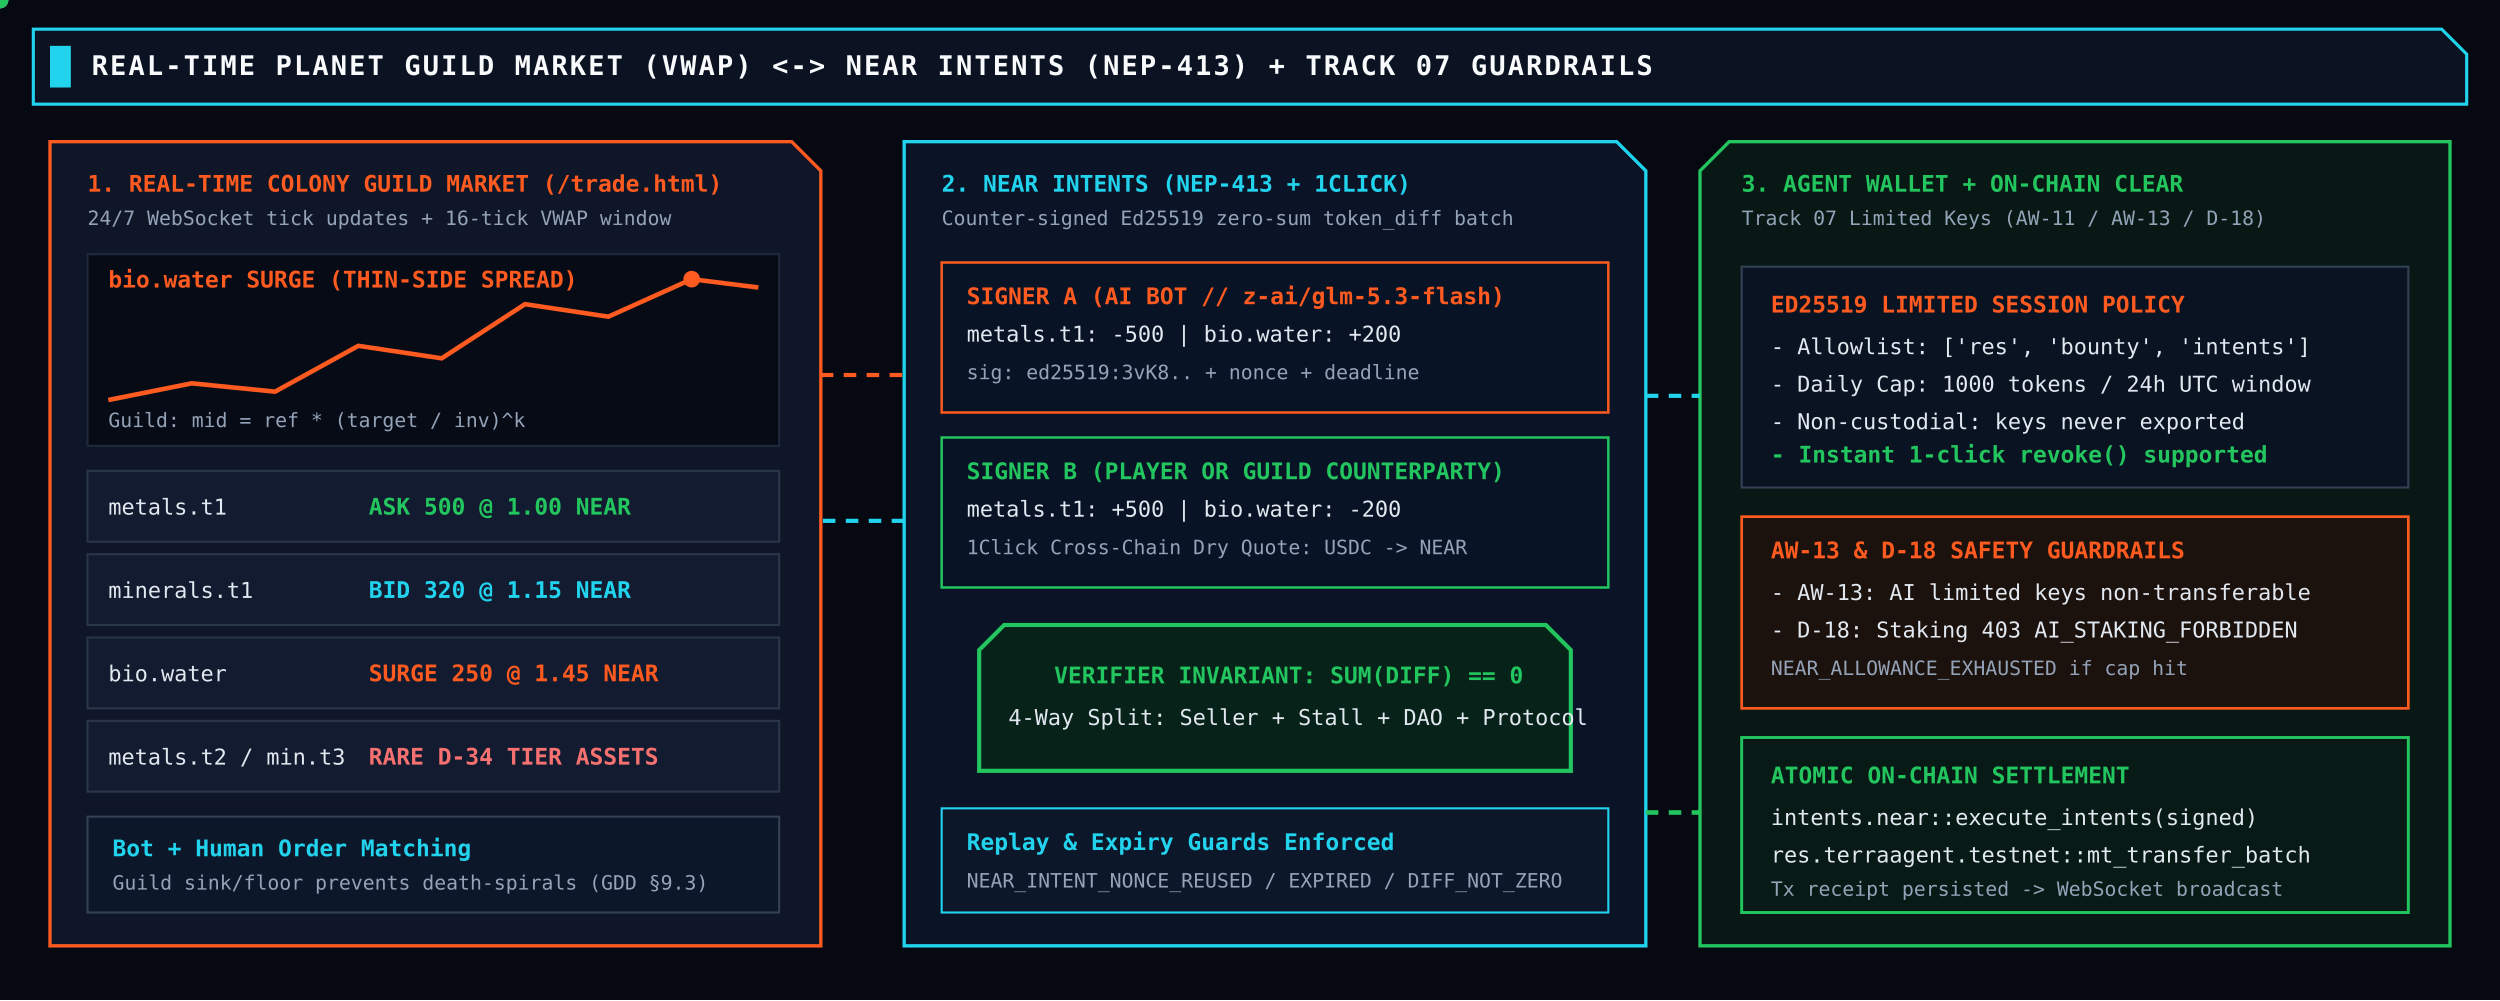
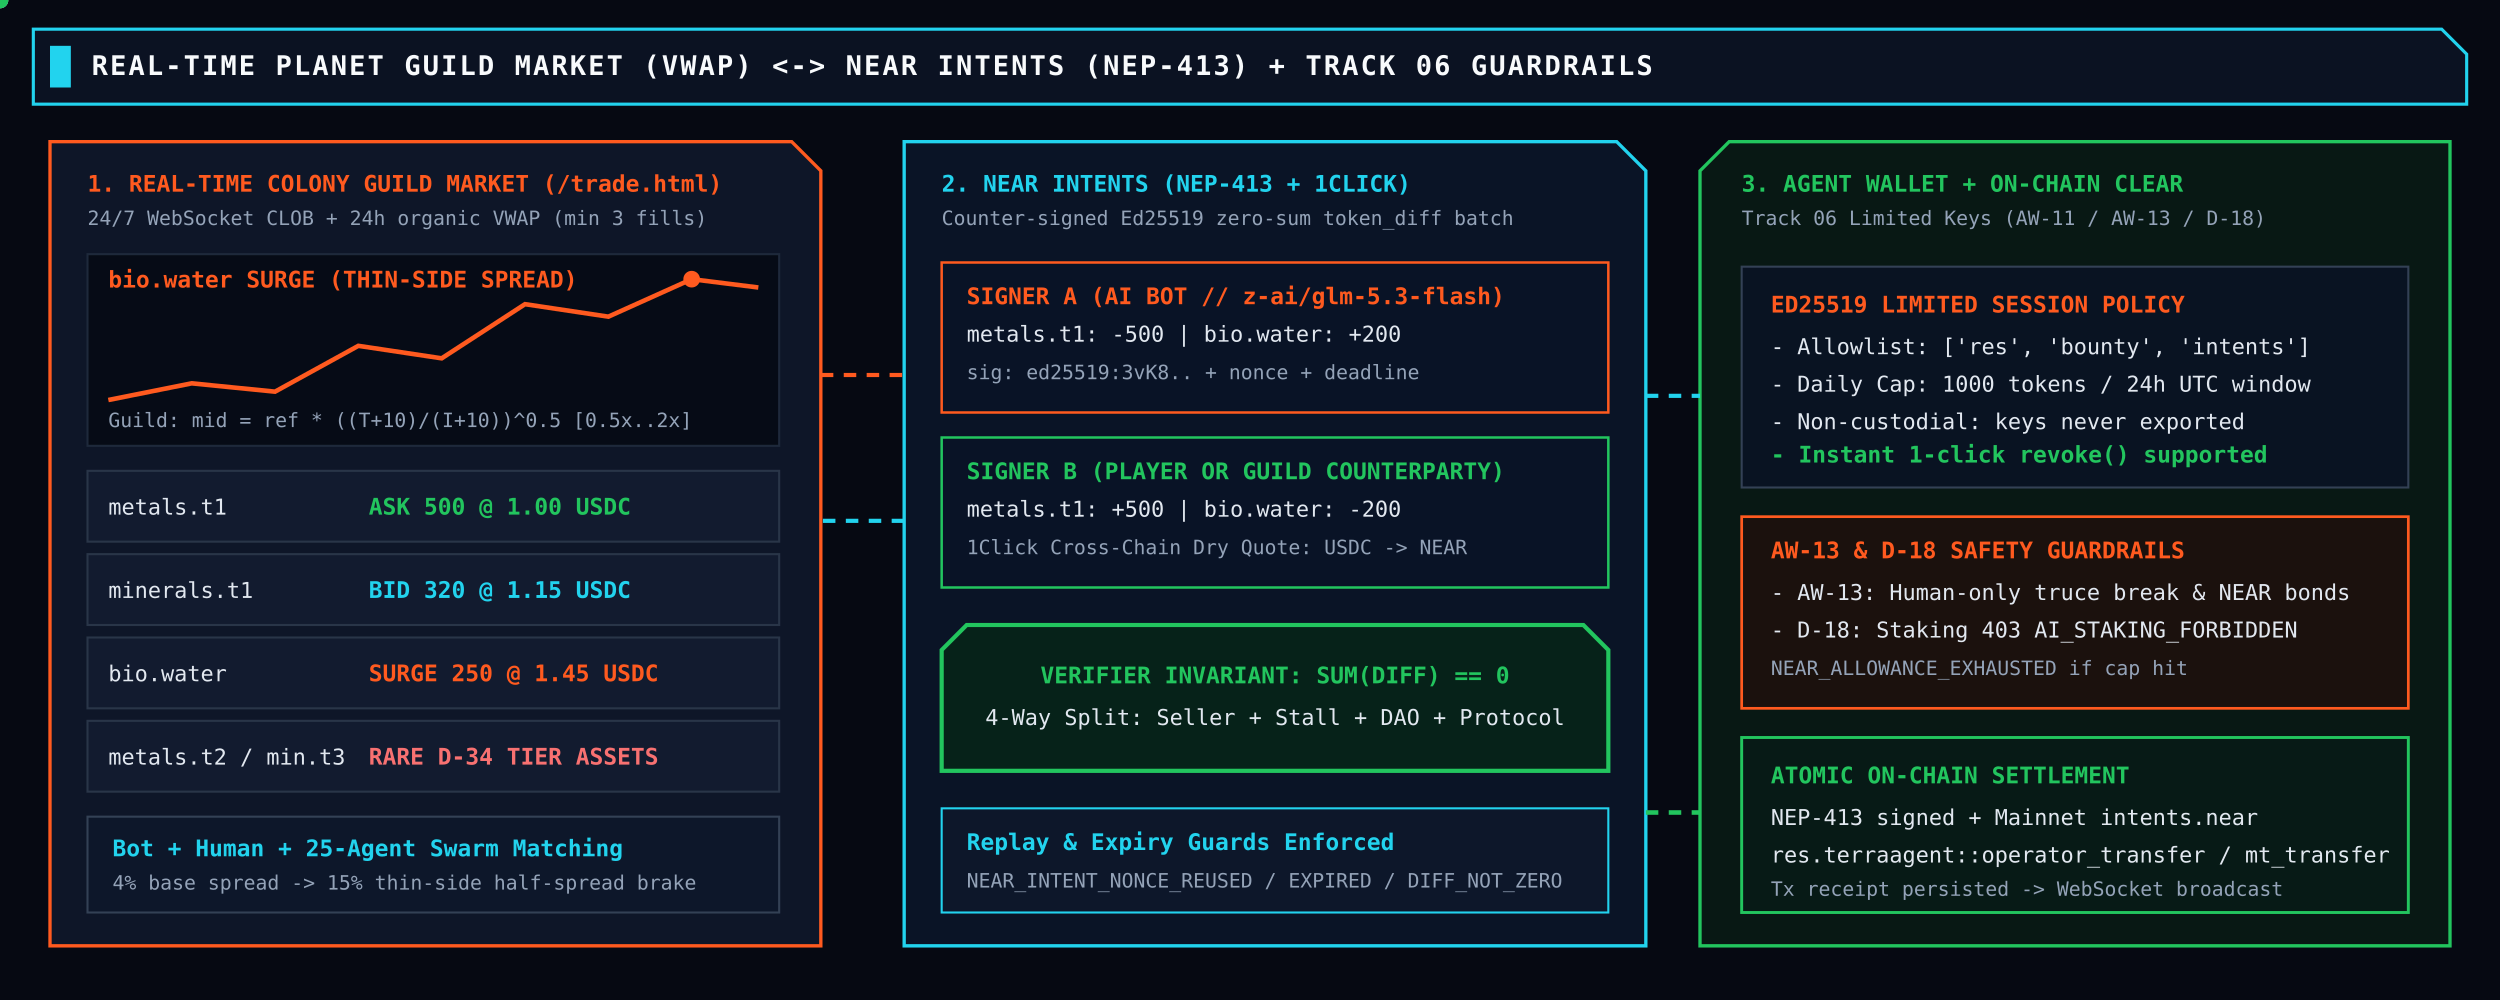
<svg xmlns="http://www.w3.org/2000/svg" viewBox="0 0 1200 480" width="1200" height="480" role="img" aria-label="TerraAgent Real-Time Colony Market and NEAR Intents NEP-413 Atomic Swap">
  <defs>
    <style>
      .bg { fill: #060912; }
      .panel { fill: #0b1120; stroke: #1e293b; stroke-width: 1.5; }
      .panel-o { fill: #0e1628; stroke: #ff5a1f; stroke-width: 1.6; }
      .panel-c { fill: #0a1426; stroke: #22d3ee; stroke-width: 1.6; }
      .panel-g { fill: #081814; stroke: #22c55e; stroke-width: 1.6; }
      .title { font: 700 13px 'JetBrains Mono', ui-monospace, monospace; fill: #f8fafc; letter-spacing: 1px; }
      .hdr-o { font: 700 11px 'JetBrains Mono', ui-monospace, monospace; fill: #ff5a1f; }
      .hdr-c { font: 700 11px 'JetBrains Mono', ui-monospace, monospace; fill: #22d3ee; }
      .hdr-g { font: 700 11px 'JetBrains Mono', ui-monospace, monospace; fill: #22c55e; }
      .hdr-r { font: 700 11px 'JetBrains Mono', ui-monospace, monospace; fill: #f87171; }
      .txt { font: 500 10.5px 'JetBrains Mono', ui-monospace, monospace; fill: #e2e8f0; }
      .muted { font: 500 9.5px 'JetBrains Mono', ui-monospace, monospace; fill: #94a3b8; }
      .row { fill: #121b2f; stroke: #293548; stroke-width: 1; }
      .flow-c { fill: none; stroke: #22d3ee; stroke-width: 2; stroke-dasharray: 6 5; animation: dash 1.5s linear infinite; }
      .flow-o { fill: none; stroke: #ff5a1f; stroke-width: 2; stroke-dasharray: 6 5; animation: dash 1.5s linear infinite; }
      .flow-g { fill: none; stroke: #22c55e; stroke-width: 2.2; stroke-dasharray: 6 5; animation: dash 1.2s linear infinite; }
      .flash { animation: pulse 2s ease-in-out infinite; }
      @keyframes dash { to { stroke-dashoffset: -22; } }
      @keyframes pulse { 0%, 100% { opacity: 0.5; } 50% { opacity: 1; } }
+       @media (prefers-reduced-motion: reduce) {
+         .flow-c, .flow-o, .flow-g, .flash { animation: none; }
+       }
    </style>
  </defs>
  <rect width="1200" height="480" class="bg" />
  <polygon points="16,14 1172,14 1184,26 1184,50 16,50" fill="#0b1222" stroke="#22d3ee" stroke-width="1.5" />
  <rect x="24" y="22" width="10" height="20" fill="#22d3ee" />
-   <text x="44" y="36" class="title">REAL-TIME PLANET GUILD MARKET (VWAP) &lt;-&gt; NEAR INTENTS (NEP-413) + TRACK 07 GUARDRAILS</text>
+   <text x="44" y="36" class="title">REAL-TIME PLANET GUILD MARKET (VWAP) &lt;-&gt; NEAR INTENTS (NEP-413) + TRACK 06 GUARDRAILS</text>
  <polygon points="24,68 380,68 394,82 394,454 24,454" class="panel-o" />
  <text x="42" y="92" class="hdr-o">1. REAL-TIME COLONY GUILD MARKET (/trade.html)</text>
-   <text x="42" y="108" class="muted">24/7 WebSocket tick updates + 16-tick VWAP window</text>
+   <text x="42" y="108" class="muted">24/7 WebSocket CLOB + 24h organic VWAP (min 3 fills)</text>
  <rect x="42" y="122" width="332" height="92" fill="#060b16" stroke="#1e293b" />
  <polyline points="52,192 92,184 132,188 172,166 212,172 252,146 292,152 332,134 364,138" fill="none" stroke="#ff5a1f" stroke-width="2.2" />
  <circle cx="332" cy="134" r="4" fill="#ff5a1f" class="flash" />
  <text x="52" y="138" class="hdr-o">bio.water SURGE (THIN-SIDE SPREAD)</text>
-   <text x="52" y="205" class="muted">Guild: mid = ref * (target / inv)^k</text>
+   <text x="52" y="205" class="muted">Guild: mid = ref * ((T+10)/(I+10))^0.5 [0.5x..2x]</text>
  <g transform="translate(42,226)">
    <rect width="332" height="34" class="row" />
    <text x="10" y="21" class="txt">metals.t1</text>
-     <text x="135" y="21" class="hdr-g">ASK 500 @ 1.00 NEAR</text>
+     <text x="135" y="21" class="hdr-g">ASK 500 @ 1.00 USDC</text>
  </g>
  <g transform="translate(42,266)">
    <rect width="332" height="34" class="row" />
    <text x="10" y="21" class="txt">minerals.t1</text>
-     <text x="135" y="21" class="hdr-c">BID 320 @ 1.15 NEAR</text>
+     <text x="135" y="21" class="hdr-c">BID 320 @ 1.15 USDC</text>
  </g>
  <g transform="translate(42,306)">
    <rect width="332" height="34" class="row" />
    <text x="10" y="21" class="txt">bio.water</text>
-     <text x="135" y="21" class="hdr-o">SURGE 250 @ 1.45 NEAR</text>
+     <text x="135" y="21" class="hdr-o">SURGE 250 @ 1.45 USDC</text>
  </g>
  <g transform="translate(42,346)">
    <rect width="332" height="34" class="row" />
    <text x="10" y="21" class="txt">metals.t2 / min.t3</text>
    <text x="135" y="21" class="hdr-r">RARE D-34 TIER ASSETS</text>
  </g>
  <rect x="42" y="392" width="332" height="46" fill="#0d172a" stroke="#334155" />
-   <text x="54" y="411" class="hdr-c">Bot + Human Order Matching</text>
-   <text x="54" y="427" class="muted">Guild sink/floor prevents death-spirals (GDD §9.3)</text>
+   <text x="54" y="411" class="hdr-c">Bot + Human + 25-Agent Swarm Matching</text>
+   <text x="54" y="427" class="muted">4% base spread -&gt; 15% thin-side half-spread brake</text>
  <polygon points="434,68 776,68 790,82 790,454 434,454" class="panel-c" />
  <text x="452" y="92" class="hdr-c">2. NEAR INTENTS (NEP-413 + 1CLICK)</text>
  <text x="452" y="108" class="muted">Counter-signed Ed25519 zero-sum token_diff batch</text>
  <rect x="452" y="126" width="320" height="72" fill="#091326" stroke="#ff5a1f" stroke-width="1.2" />
  <text x="464" y="146" class="hdr-o">SIGNER A (AI BOT // z-ai/glm-5.3-flash)</text>
  <text x="464" y="164" class="txt">metals.t1: -500  |  bio.water: +200</text>
  <text x="464" y="182" class="muted">sig: ed25519:3vK8.. + nonce + deadline</text>
  <rect x="452" y="210" width="320" height="72" fill="#091326" stroke="#22c55e" stroke-width="1.2" />
  <text x="464" y="230" class="hdr-g">SIGNER B (PLAYER OR GUILD COUNTERPARTY)</text>
  <text x="464" y="248" class="txt">metals.t1: +500  |  bio.water: -200</text>
  <text x="464" y="266" class="muted">1Click Cross-Chain Dry Quote: USDC -&gt; NEAR</text>
-   <polygon points="482,300 742,300 754,312 754,370 470,370 470,312" fill="#062219" stroke="#22c55e" stroke-width="2" class="flash" />
-   <text x="506" y="328" class="hdr-g">VERIFIER INVARIANT: SUM(DIFF) == 0</text>
-   <text x="484" y="348" class="txt">4-Way Split: Seller + Stall + DAO + Protocol</text>
+   <polygon points="464,300 760,300 772,312 772,370 452,370 452,312" fill="#062219" stroke="#22c55e" stroke-width="2" class="flash" />
+   <text x="612" y="328" text-anchor="middle" class="hdr-g">VERIFIER INVARIANT: SUM(DIFF) == 0</text>
+   <text x="612" y="348" text-anchor="middle" class="txt">4-Way Split: Seller + Stall + DAO + Protocol</text>
  <rect x="452" y="388" width="320" height="50" fill="#0d172a" stroke="#22d3ee" stroke-width="1" />
  <text x="464" y="408" class="hdr-c">Replay &amp; Expiry Guards Enforced</text>
  <text x="464" y="426" class="muted">NEAR_INTENT_NONCE_REUSED / EXPIRED / DIFF_NOT_ZERO</text>
  <polygon points="830,68 1176,68 1176,454 816,454 816,82" class="panel-g" />
  <text x="836" y="92" class="hdr-g">3. AGENT WALLET + ON-CHAIN CLEAR</text>
-   <text x="836" y="108" class="muted">Track 07 Limited Keys (AW-11 / AW-13 / D-18)</text>
+   <text x="836" y="108" class="muted">Track 06 Limited Keys (AW-11 / AW-13 / D-18)</text>
  <rect x="836" y="128" width="320" height="106" fill="#091322" stroke="#334155" />
  <text x="850" y="150" class="hdr-o">ED25519 LIMITED SESSION POLICY</text>
  <text x="850" y="170" class="txt">- Allowlist: ['res', 'bounty', 'intents']</text>
  <text x="850" y="188" class="txt">- Daily Cap: 1000 tokens / 24h UTC window</text>
  <text x="850" y="206" class="txt">- Non-custodial: keys never exported</text>
  <text x="850" y="222" class="hdr-g">- Instant 1-click revoke() supported</text>
  <rect x="836" y="248" width="320" height="92" fill="#1b110d" stroke="#ff5a1f" stroke-width="1.3" />
  <text x="850" y="268" class="hdr-o">AW-13 &amp; D-18 SAFETY GUARDRAILS</text>
-   <text x="850" y="288" class="txt">- AW-13: AI limited keys non-transferable</text>
+   <text x="850" y="288" class="txt">- AW-13: Human-only truce break &amp; NEAR bonds</text>
  <text x="850" y="306" class="txt">- D-18: Staking 403 AI_STAKING_FORBIDDEN</text>
  <text x="850" y="324" class="muted">NEAR_ALLOWANCE_EXHAUSTED if cap hit</text>
  <rect x="836" y="354" width="320" height="84" fill="#071a16" stroke="#22c55e" stroke-width="1.4" />
  <text x="850" y="376" class="hdr-g">ATOMIC ON-CHAIN SETTLEMENT</text>
-   <text x="850" y="396" class="txt">intents.near::execute_intents(signed)</text>
-   <text x="850" y="414" class="txt">res.terraagent.testnet::mt_transfer_batch</text>
+   <text x="850" y="396" class="txt">NEP-413 signed + Mainnet intents.near</text>
+   <text x="850" y="414" class="txt">res.terraagent::operator_transfer / mt_transfer</text>
  <text x="850" y="430" class="muted">Tx receipt persisted -&gt; WebSocket broadcast</text>
  <path d="M394 180 H434" class="flow-o" />
  <path d="M434 250 H394" class="flow-c" />
  <path d="M790 190 H816" class="flow-c" />
  <path d="M790 390 H816" class="flow-g" />
  <circle r="4" fill="#ff5a1f">
    <animateMotion dur="1.2s" repeatCount="indefinite" path="M394,180 L434,180" />
  </circle>
  <circle r="4" fill="#22d3ee">
    <animateMotion dur="1.2s" repeatCount="indefinite" path="M434,250 L394,250" />
  </circle>
  <circle r="4" fill="#22c55e">
    <animateMotion dur="1.3s" repeatCount="indefinite" path="M790,390 L816,390" />
  </circle>
</svg>
